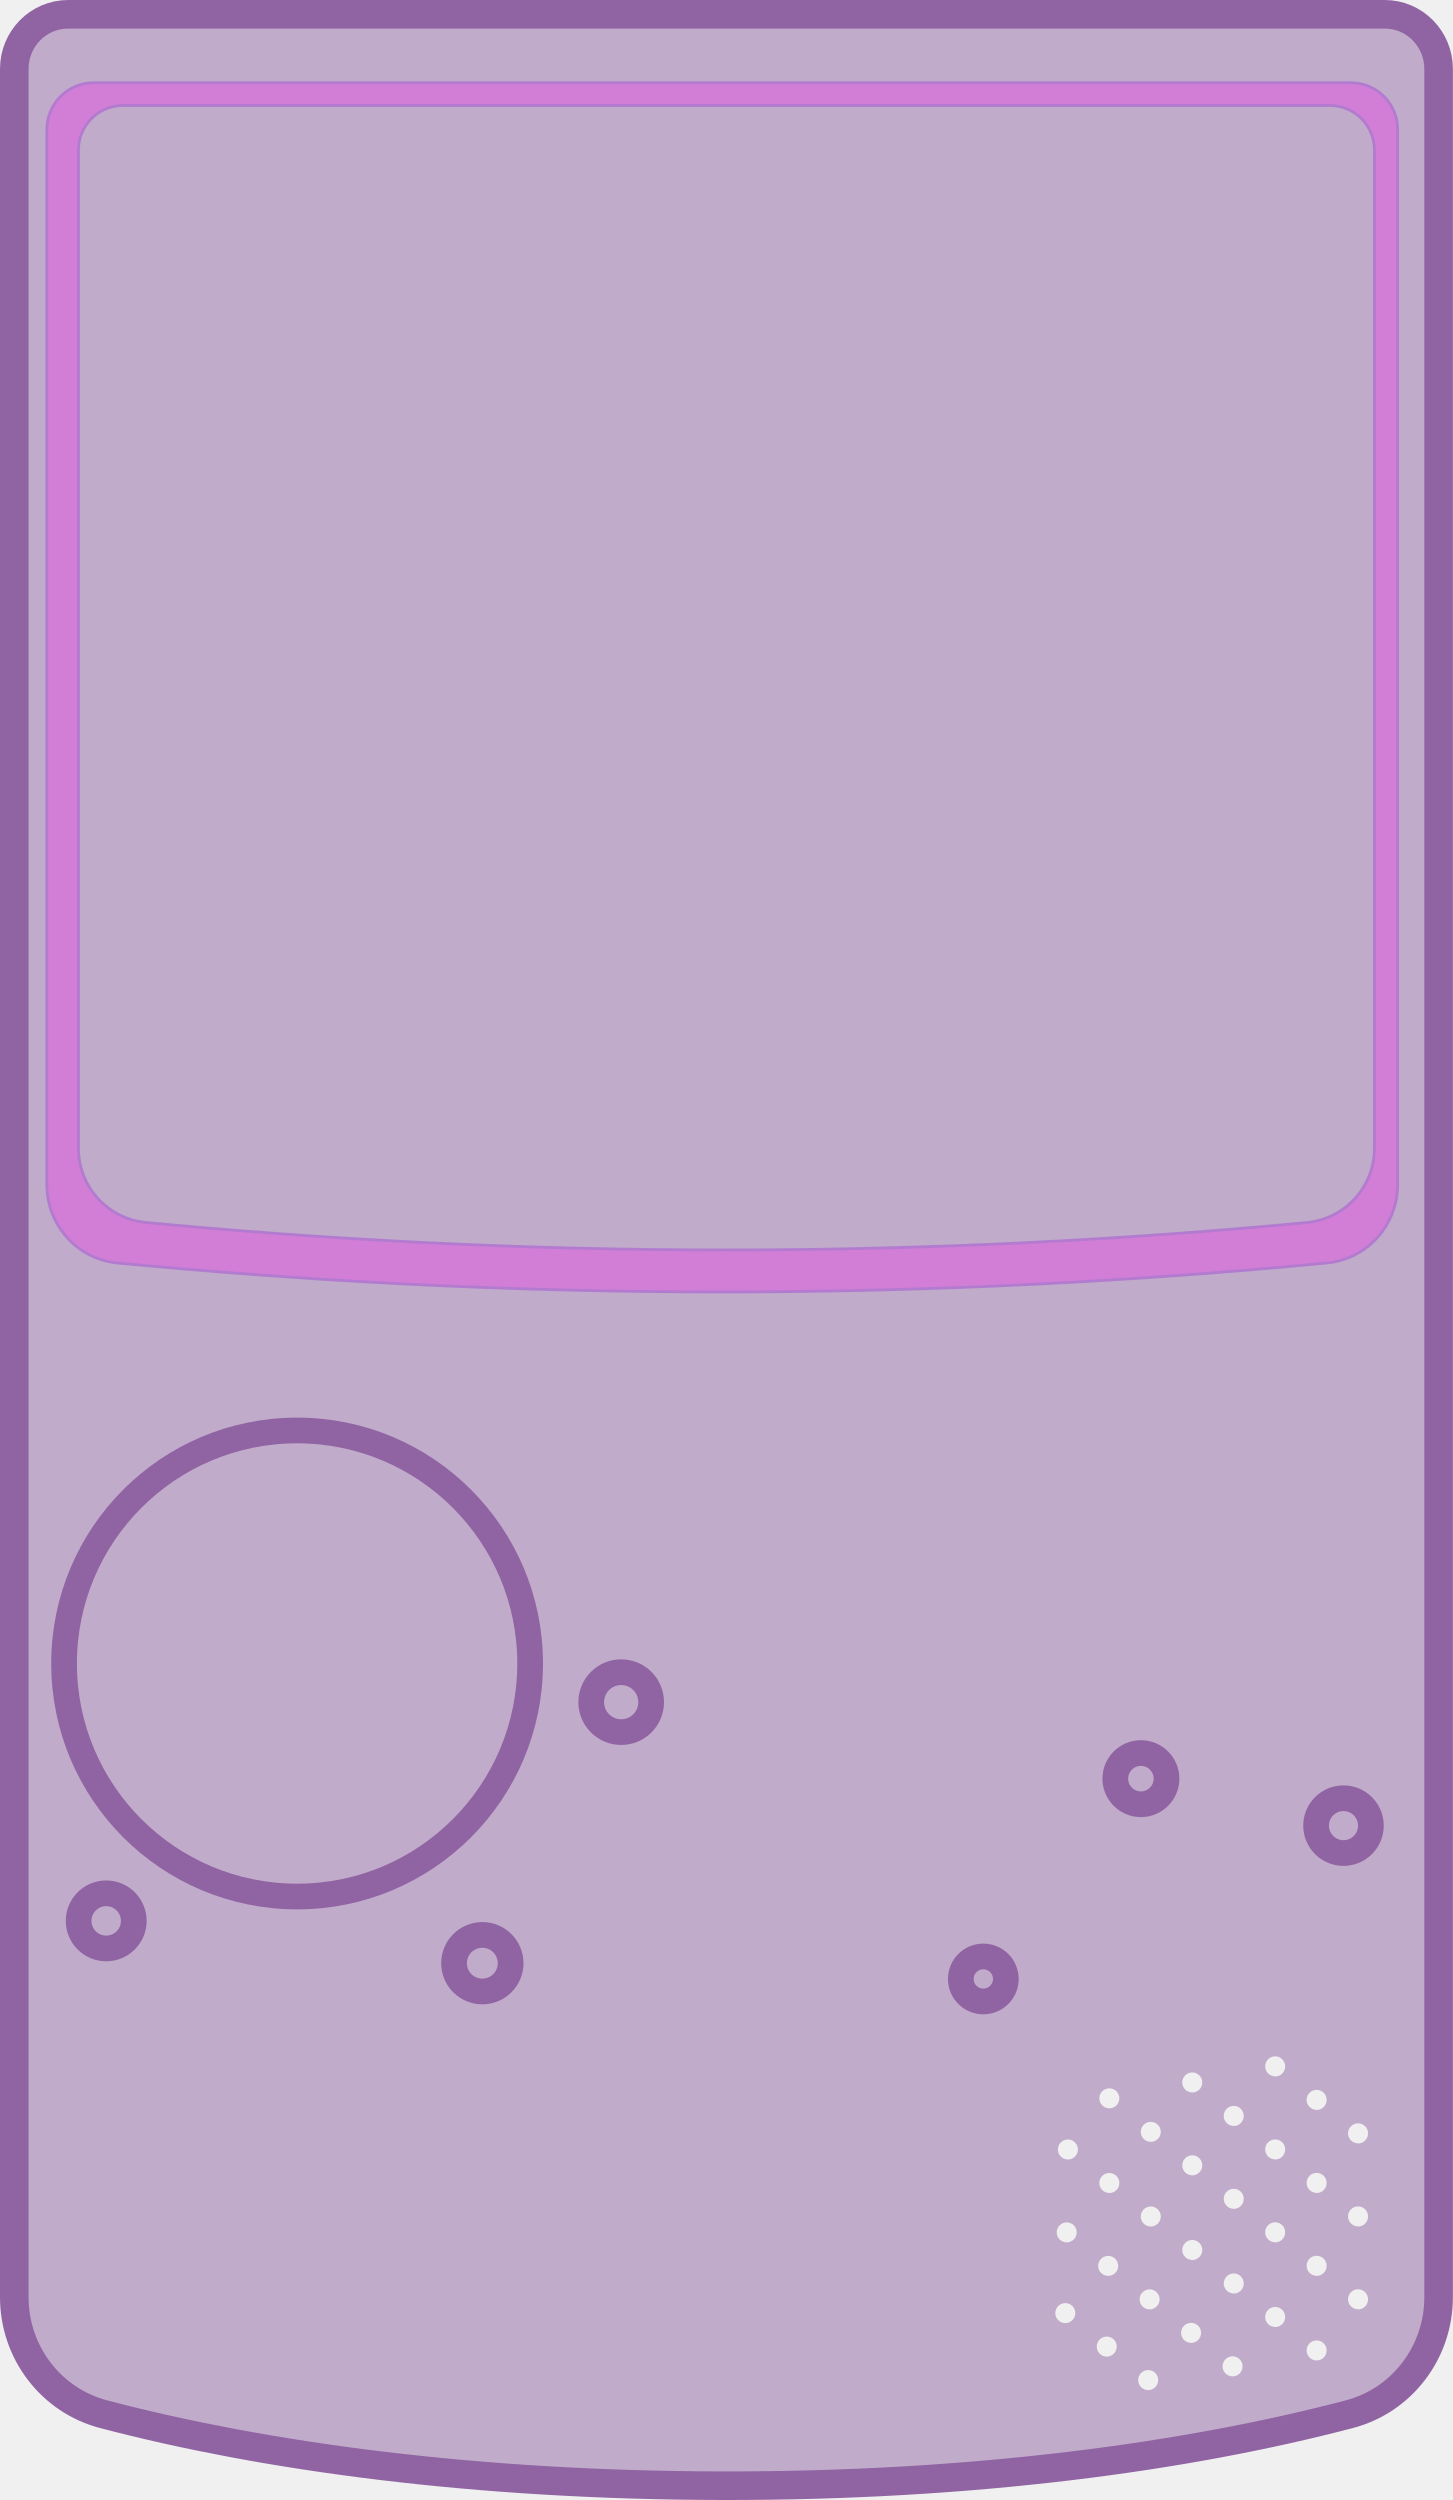
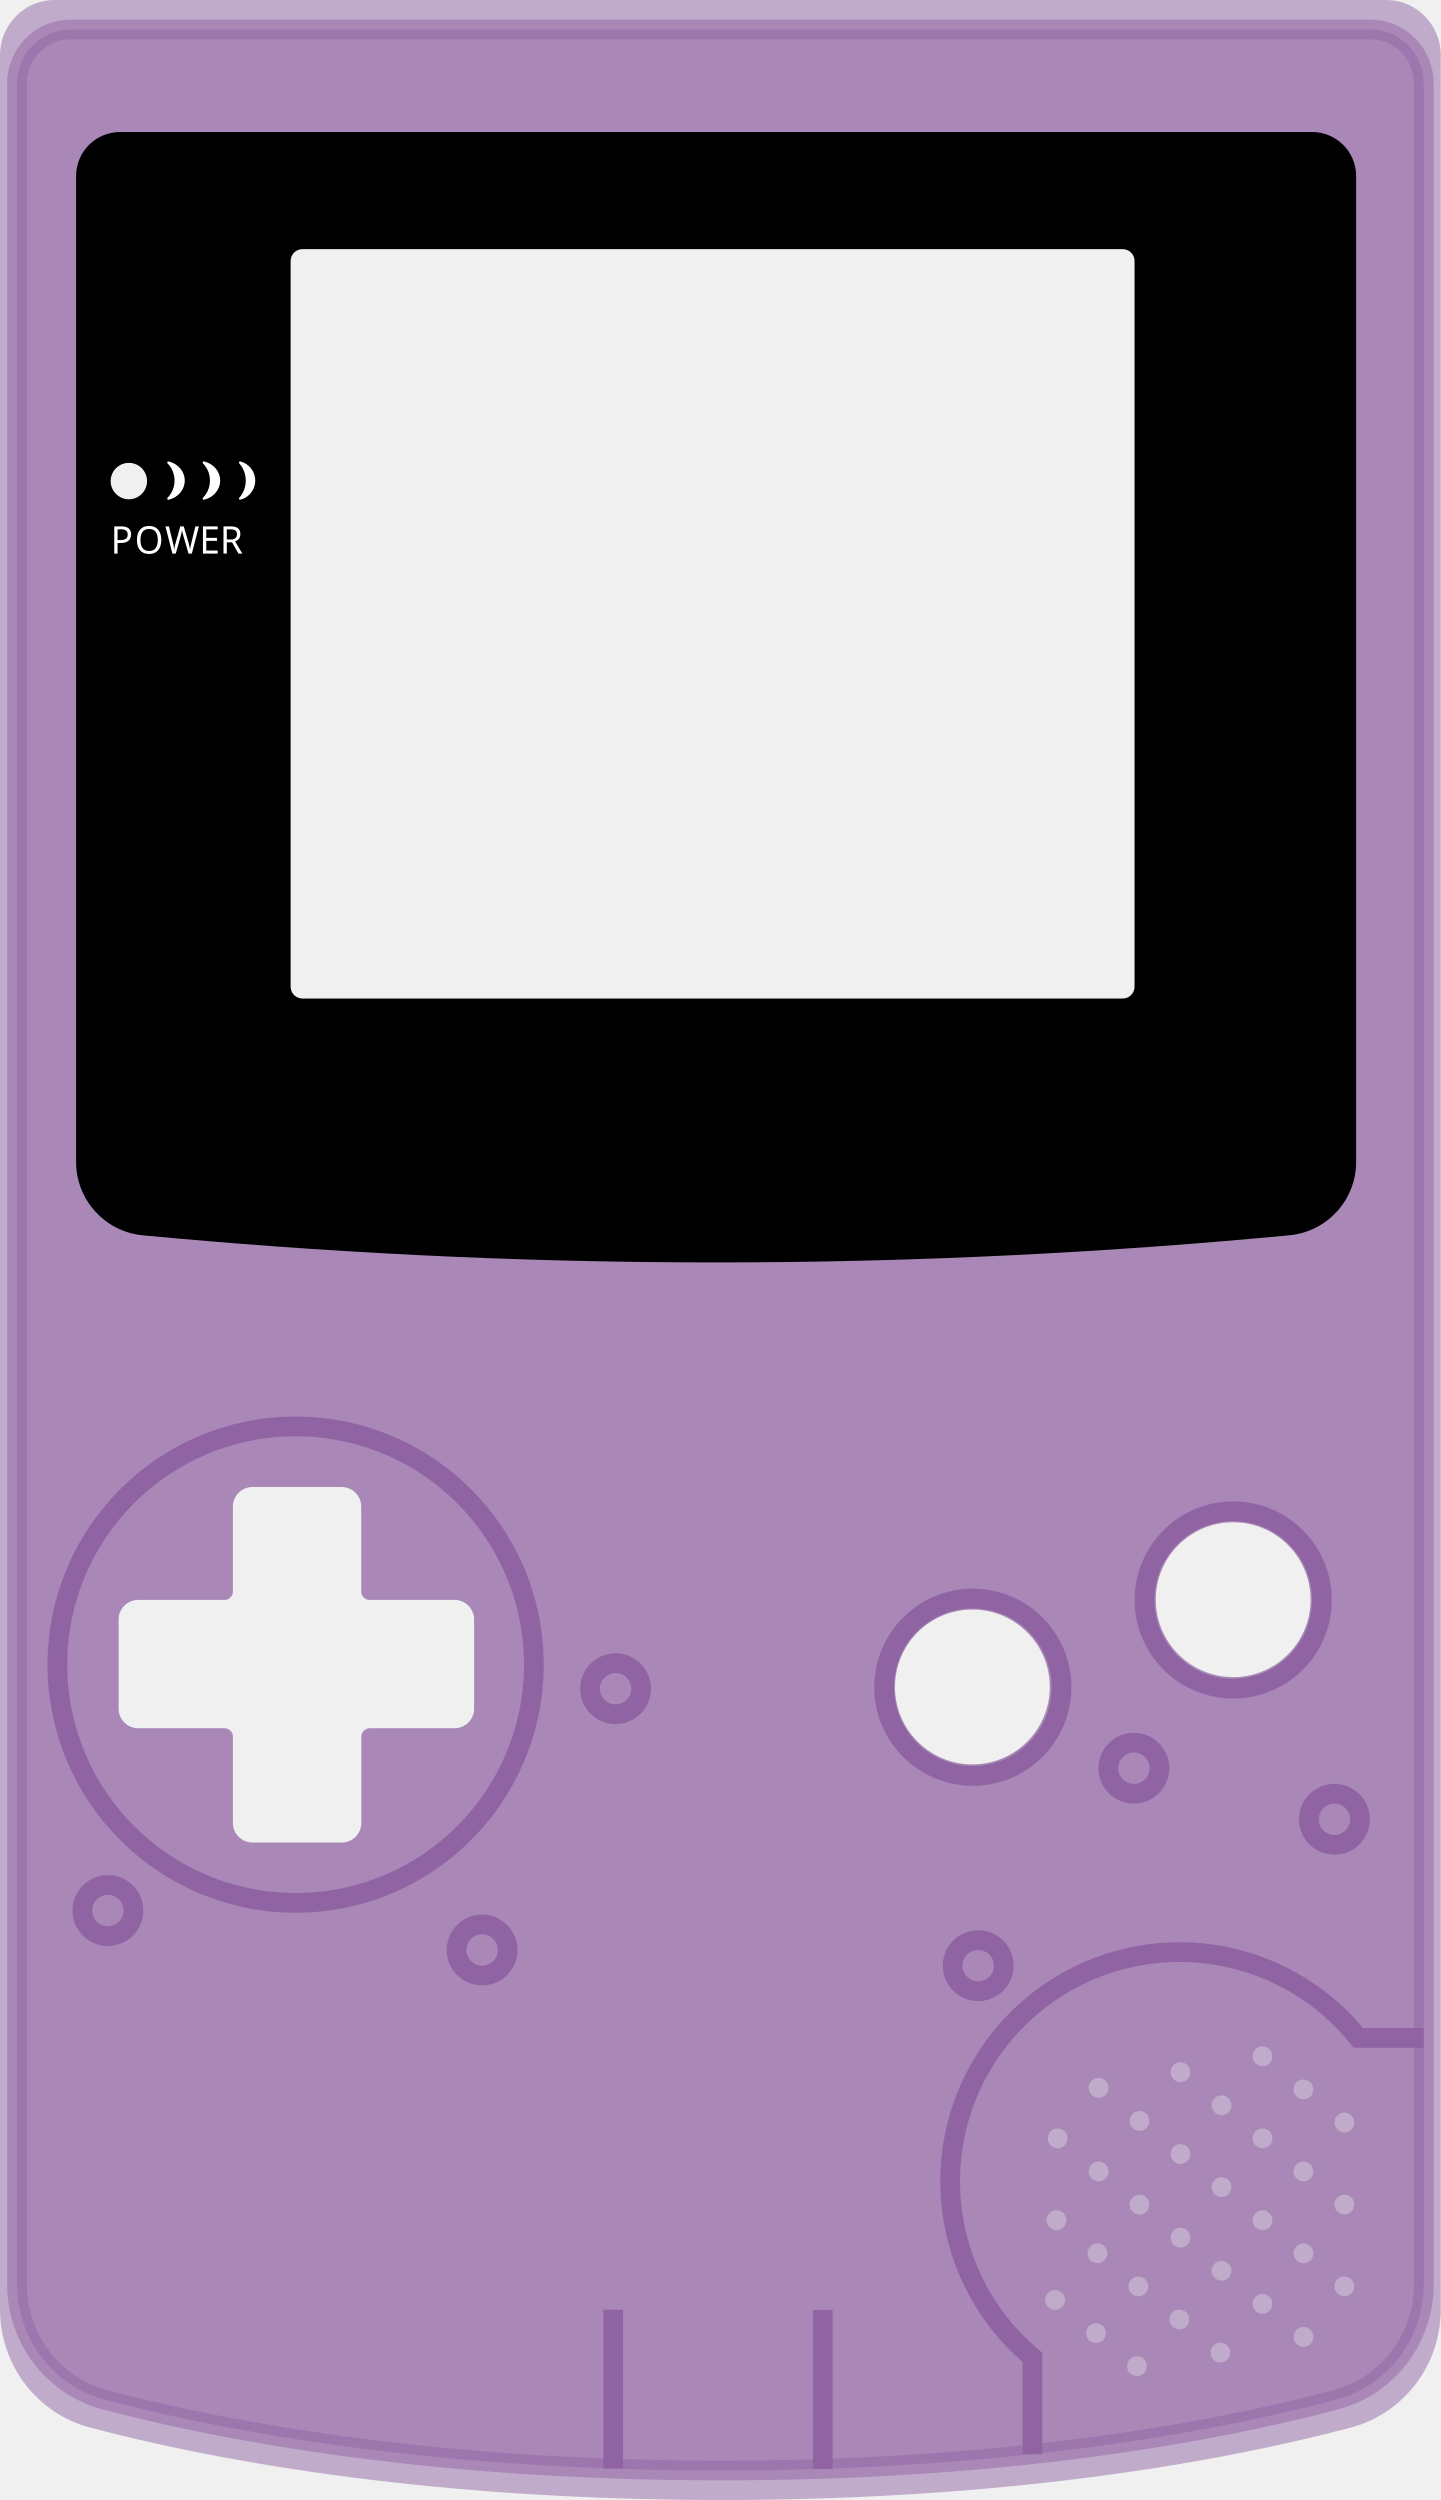
- <svg xmlns="http://www.w3.org/2000/svg" id="Purple_case" data-name="Purple case" viewBox="0 0 1016.81 1749.64">
+ <svg xmlns="http://www.w3.org/2000/svg" id="Purple_case" data-name="Purple case" viewBox="0 0 1020.91 1771.46">
  <defs>
-     <style>.cls-1{fill:#9064a3;opacity:0.49;}.cls-2,.cls-3{fill:none;stroke:#9064a3;}.cls-2,.cls-3,.cls-4{stroke-miterlimit:10;}.cls-2{stroke-width:20px;}.cls-3{stroke-width:18px;}.cls-4{fill:#ff0af4;stroke:#8e00df;stroke-width:2px;opacity:0.28;}</style>
+     <style>.cls-1{fill:#9064a3;}.cls-1,.cls-2{opacity:0.49;}.cls-2,.cls-3{fill:none;stroke:#9064a3;stroke-miterlimit:10;stroke-width:14px;}.cls-4,.cls-5{fill:#fff;}.cls-5{font-size:27px;font-family:TTNorms-Regular, TT Norms;}.cls-6{letter-spacing:-0.02em;}</style>
  </defs>
-   <path class="cls-1" d="M969.11,10H47.7C26.88,10,10,27.11,10,48.22V1607.76c0,38.51,25.66,72.14,62.42,81.81,113.08,29.75,260.39,49.77,433.08,50.07,175.36.29,324.76-20,439-50.09,36.72-9.67,62.33-43.32,62.33-81.79V48.22C1006.81,27.11,989.94,10,969.11,10ZM745.55,1625.84a7,7,0,1,1,7-7A7,7,0,0,1,745.55,1625.84Zm1-56.5a7,7,0,1,1,7-7A7,7,0,0,1,746.57,1569.34Zm.83-58a7,7,0,1,1,7-7A7,7,0,0,1,747.4,1511.35Zm27.18,137.94a7,7,0,1,1,7-7A7,7,0,0,1,774.58,1649.29Zm1-56.5a7,7,0,1,1,7-7A7,7,0,0,1,775.61,1592.79Zm.82-58a7,7,0,1,1,7-7A7,7,0,0,1,776.43,1534.8Zm0-59.25a7,7,0,1,1,7-7A7,7,0,0,1,776.43,1475.55Zm27.18,197.18a7,7,0,1,1,7-7A7,7,0,0,1,803.61,1672.73Zm1-56.49a7,7,0,1,1,7-7A7,7,0,0,1,804.64,1616.24Zm.82-58a7,7,0,1,1,7-7A7,7,0,0,1,805.46,1558.24Zm0-59.24a7,7,0,1,1,7-7A7,7,0,0,1,805.46,1499Zm28.21,140.68a7,7,0,1,1,7-7A7,7,0,0,1,833.67,1639.68Zm.82-58a7,7,0,1,1,7-7A7,7,0,0,1,834.49,1581.69Zm0-59.25a7,7,0,1,1,7-7A7,7,0,0,1,834.49,1522.44Zm0-58a7,7,0,1,1,7-7A7,7,0,0,1,834.49,1464.45Zm28.21,198.68a7,7,0,1,1,7-7A7,7,0,0,1,862.7,1663.13Zm.82-58a7,7,0,1,1,7-7A7,7,0,0,1,863.52,1605.14Zm0-59.25a7,7,0,1,1,7-7A7,7,0,0,1,863.52,1545.89Zm0-58a7,7,0,1,1,7-7A7,7,0,0,1,863.52,1487.9Zm29,140.69a7,7,0,1,1,7-7A7,7,0,0,1,892.55,1628.59Zm0-59.25a7,7,0,1,1,7-7A7,7,0,0,1,892.55,1569.34Zm0-58a7,7,0,1,1,7-7A7,7,0,0,1,892.55,1511.35Zm0-58.13a7,7,0,1,1,7-7A7,7,0,0,1,892.55,1453.22Zm29,198.81a7,7,0,1,1,7-7A7,7,0,0,1,921.58,1652Zm0-59.24a7,7,0,1,1,7-7A7,7,0,0,1,921.58,1592.79Zm0-58a7,7,0,1,1,7-7A7,7,0,0,1,921.58,1534.8Zm0-58.13a7,7,0,1,1,7-7A7,7,0,0,1,921.58,1476.67Zm29,139.57a7,7,0,1,1,7-7A7,7,0,0,1,950.61,1616.24Zm0-58a7,7,0,1,1,7-7A7,7,0,0,1,950.61,1558.24Zm0-58.13a7,7,0,1,1,7-7A7,7,0,0,1,950.61,1500.11Z" />
-   <path class="cls-2" d="M1006.81,48.22V1607.76c0,38.47-25.61,72.12-62.33,81.79-114.22,30-263.62,50.38-439,50.09-172.69-.3-320-20.32-433.08-50.07C35.66,1679.9,10,1646.27,10,1607.76V48.22C10,27.11,26.88,10,47.7,10H969.11C989.94,10,1006.81,27.11,1006.81,48.22Z" />
-   <circle class="cls-3" cx="207.93" cy="1164.21" r="163.09" />
-   <circle class="cls-3" cx="434.74" cy="1191.26" r="20.97" />
-   <circle class="cls-3" cx="337.56" cy="1373.96" r="19.8" />
-   <circle class="cls-3" cx="74.33" cy="1344.34" r="19.3" />
-   <circle class="cls-3" cx="798.47" cy="1244.8" r="17.92" />
-   <circle class="cls-3" cx="940.25" cy="1277.68" r="19.18" />
-   <circle class="cls-3" cx="688.18" cy="1384.99" r="15.75" />
-   <path class="cls-4" d="M945.61,57.91H65.29a32.73,32.73,0,0,0-32.51,33V829c0,28.46,21.36,52.21,49.31,54.9C210.7,896.22,351.5,904.1,502.85,904.18c153.36.1,295.91-7.81,426-20.33,27.94-2.69,49.31-26.44,49.31-54.9V90.86A32.73,32.73,0,0,0,945.61,57.91Zm16.29,745.7a52.22,52.22,0,0,1-47.31,52C789.81,867.43,653,874.91,505.9,874.82c-145.21-.08-280.3-7.53-403.69-19.24a52.21,52.21,0,0,1-47.31-52V105A31.18,31.18,0,0,1,86.09,73.82H930.71A31.18,31.18,0,0,1,961.9,105Z" />
+   <path class="cls-1" d="M971.16,20.91H49.75c-20.82,0-37.7,17.11-37.7,38.22V1618.67c0,38.51,25.66,72.14,62.42,81.81,113.08,29.75,260.39,49.77,433.08,50.07,175.36.29,324.76-20,439-50.09,36.72-9.67,62.33-43.32,62.33-81.79V59.13C1008.86,38,992,20.91,971.16,20.91ZM66.23,340.53a25.08,25.08,0,1,1,25.08,25.09A25.08,25.08,0,0,1,66.23,340.53ZM336,1210.72a13.92,13.92,0,0,1-13.92,13.92H262a5.93,5.93,0,0,0-5.93,5.93v61.15a13.92,13.92,0,0,1-13.92,13.92H178.94A13.92,13.92,0,0,1,165,1291.72v-61.15a5.92,5.92,0,0,0-5.93-5.93H97.94A13.92,13.92,0,0,1,84,1210.72v-63.16a13.92,13.92,0,0,1,13.92-13.92h61.15a5.92,5.92,0,0,0,5.93-5.93v-60.15a13.92,13.92,0,0,1,13.92-13.92H242.1A13.92,13.92,0,0,1,256,1067.56v60.15a5.93,5.93,0,0,0,5.93,5.93H322.1A13.92,13.92,0,0,1,336,1147.56ZM143.57,792.23V139.15H880.35V792.23Zm545.47,458a54.89,54.89,0,1,1,54.89-54.89A54.89,54.89,0,0,1,689,1250.26Zm58.56,386.49a7,7,0,1,1,7-7A7,7,0,0,1,747.6,1636.75Zm1-56.5a7,7,0,1,1,7-7A7,7,0,0,1,748.62,1580.25Zm.83-58a7,7,0,1,1,7-7A7,7,0,0,1,749.45,1522.26Zm27.18,137.94a7,7,0,1,1,7-7A7,7,0,0,1,776.63,1660.2Zm1-56.5a7,7,0,1,1,7-7A7,7,0,0,1,777.66,1603.7Zm.82-58a7,7,0,1,1,7-7A7,7,0,0,1,778.48,1545.71Zm0-59.25a7,7,0,1,1,7-7A7,7,0,0,1,778.48,1486.46Zm27.18,197.18a7,7,0,1,1,7-7A7,7,0,0,1,805.66,1683.64Zm1-56.49a7,7,0,1,1,7-7A7,7,0,0,1,806.69,1627.15Zm.82-58a7,7,0,1,1,7-7A7,7,0,0,1,807.51,1569.15Zm0-59.24a7,7,0,1,1,7-7A7,7,0,0,1,807.51,1509.91Zm28.21,140.68a7,7,0,1,1,7-7A7,7,0,0,1,835.72,1650.59Zm.82-58a7,7,0,1,1,7-7A7,7,0,0,1,836.54,1592.6Zm0-59.25a7,7,0,1,1,7-7A7,7,0,0,1,836.54,1533.35Zm0-58a7,7,0,1,1,7-7A7,7,0,0,1,836.54,1475.36ZM864.75,1674a7,7,0,1,1,7-7A7,7,0,0,1,864.75,1674Zm.82-58a7,7,0,1,1,7-7A7,7,0,0,1,865.57,1616.05Zm0-59.25a7,7,0,1,1,7-7A7,7,0,0,1,865.57,1556.8Zm0-58a7,7,0,1,1,7-7A7,7,0,0,1,865.57,1498.81Zm29,140.69a7,7,0,1,1,7-7A7,7,0,0,1,894.6,1639.5Zm0-59.25a7,7,0,1,1,7-7A7,7,0,0,1,894.6,1580.25Zm0-58a7,7,0,1,1,7-7A7,7,0,0,1,894.6,1522.26Zm0-58.13a7,7,0,1,1,7-7A7,7,0,0,1,894.6,1464.13Zm-20.77-275.7a54.89,54.89,0,1,1,54.89-54.89A54.89,54.89,0,0,1,873.83,1188.43Zm49.8,474.51a7,7,0,1,1,7-7A7,7,0,0,1,923.63,1662.94Zm0-59.24a7,7,0,1,1,7-7A7,7,0,0,1,923.63,1603.7Zm0-58a7,7,0,1,1,7-7A7,7,0,0,1,923.63,1545.71Zm0-58.13a7,7,0,1,1,7-7A7,7,0,0,1,923.63,1487.58Zm29,139.57a7,7,0,1,1,7-7A7,7,0,0,1,952.66,1627.15Zm0-58a7,7,0,1,1,7-7A7,7,0,0,1,952.66,1569.15Zm0-58.13a7,7,0,1,1,7-7A7,7,0,0,1,952.66,1511Z" />
+   <path class="cls-1" d="M982.3,0H38.61C17.29,0,0,17.53,0,39.15V1636.39c0,39.44,26.28,73.88,63.93,83.79,115.81,30.47,266.68,51,443.55,51.28,179.6.29,332.61-20.53,449.59-51.3,37.61-9.91,63.84-44.37,63.84-83.77V39.15C1020.91,17.53,1003.63,0,982.3,0ZM336,1210.72a13.92,13.92,0,0,1-13.92,13.92H262a5.93,5.93,0,0,0-5.93,5.93v61.15a13.92,13.92,0,0,1-13.92,13.92H178.94A13.92,13.92,0,0,1,165,1291.72v-61.15a5.92,5.92,0,0,0-5.93-5.93H97.94A13.92,13.92,0,0,1,84,1210.72v-63.16a13.92,13.92,0,0,1,13.92-13.92h61.15a5.92,5.92,0,0,0,5.93-5.93v-60.15a13.92,13.92,0,0,1,13.92-13.92H242.1A13.92,13.92,0,0,1,256,1067.56v60.15a5.93,5.93,0,0,0,5.93,5.93H322.1A13.92,13.92,0,0,1,336,1147.56ZM66.23,340.53a25.08,25.08,0,1,1,25.08,25.09A25.08,25.08,0,0,1,66.23,340.53Zm807.6,847.9a54.89,54.89,0,1,1,54.89-54.89A54.89,54.89,0,0,1,873.83,1188.43ZM143.57,792.23V139.15H880.35V792.23ZM689,1140.48a54.89,54.89,0,1,1-54.88,54.89A54.89,54.89,0,0,1,689,1140.48Z" />
+   <path class="cls-2" d="M971.16,20.91H49.75c-20.82,0-37.7,17.11-37.7,38.22V1618.67c0,38.51,25.66,72.14,62.42,81.81,113.08,29.75,260.39,49.77,433.08,50.07,175.36.29,324.76-20,439-50.09,36.72-9.67,62.33-43.32,62.33-81.79V59.13C1008.86,38,992,20.91,971.16,20.91ZM66.23,340.53a25.08,25.08,0,1,1,25.08,25.09A25.08,25.08,0,0,1,66.23,340.53Zm77.34,451.7V139.15H880.35V792.23Z" />
+   <circle class="cls-3" cx="209.47" cy="1179.54" r="168.81" />
+   <circle class="cls-3" cx="76.45" cy="1353.77" r="18.1" />
+   <circle class="cls-3" cx="341.6" cy="1381.74" r="18.1" />
+   <circle class="cls-3" cx="436.18" cy="1196.58" r="18.1" />
+   <circle class="cls-3" cx="693.13" cy="1392.83" r="18.1" />
+   <circle class="cls-3" cx="803.43" cy="1252.92" r="18.1" />
+   <circle class="cls-3" cx="945.55" cy="1289.13" r="18.1" />
+   <circle class="cls-3" cx="689.31" cy="1195.54" r="62.85" />
+   <circle class="cls-3" cx="873.83" cy="1133.7" r="62.85" />
+   <line class="cls-3" x1="434.49" y1="1749.22" x2="434.49" y2="1636.6" />
+   <line class="cls-3" x1="582.99" y1="1749.38" x2="582.99" y2="1636.75" />
+   <path class="cls-3" d="M1008.86,1444H962.47a162.49,162.49,0,1,0-230.91,226.4V1739" />
+   <path d="M929.74,93.54H85.12a31.18,31.18,0,0,0-31.19,31.19v698.6a52.21,52.21,0,0,0,47.31,52C224.63,887,359.72,894.46,504.93,894.54c147.14.09,283.91-7.39,408.69-19.24a52.22,52.22,0,0,0,47.31-52V124.73A31.18,31.18,0,0,0,929.74,93.54ZM91.31,353.78a12.9,12.9,0,1,1,12.9-12.9A12.9,12.9,0,0,1,91.31,353.78ZM803.93,699.17a8.37,8.37,0,0,1-8.37,8.37H214.3a8.37,8.37,0,0,1-8.37-8.37V184.91a8.37,8.37,0,0,1,8.37-8.37H795.56a8.37,8.37,0,0,1,8.37,8.37Z" />
+   <path class="cls-4" d="M180.88,340.53a14,14,0,0,1-10.61,13.56.8.8,0,0,1-.78-1.31,18.43,18.43,0,0,0,0-24.5.8.8,0,0,1,.78-1.31A14,14,0,0,1,180.88,340.53Z" />
+   <path class="cls-4" d="M156,340.53c0,6.56-4.85,12.05-11.4,13.56a.81.81,0,0,1-.84-1.31,17.48,17.48,0,0,0,0-24.5.81.81,0,0,1,.84-1.31C151.18,328.48,156,334,156,340.53Z" />
+   <path class="cls-4" d="M130.91,340.53c0,6.56-4.85,12.05-11.4,13.56a.81.81,0,0,1-.84-1.31,17.48,17.48,0,0,0,0-24.5.81.81,0,0,1,.84-1.31C126.06,328.48,130.91,334,130.91,340.53Z" />
+   <text class="cls-5" transform="translate(78.41 392.26) scale(0.97 1)">P<tspan class="cls-6" x="17.55" y="0">O</tspan>
+     <tspan x="39.68" y="0">WER</tspan>
+   </text>
</svg>
